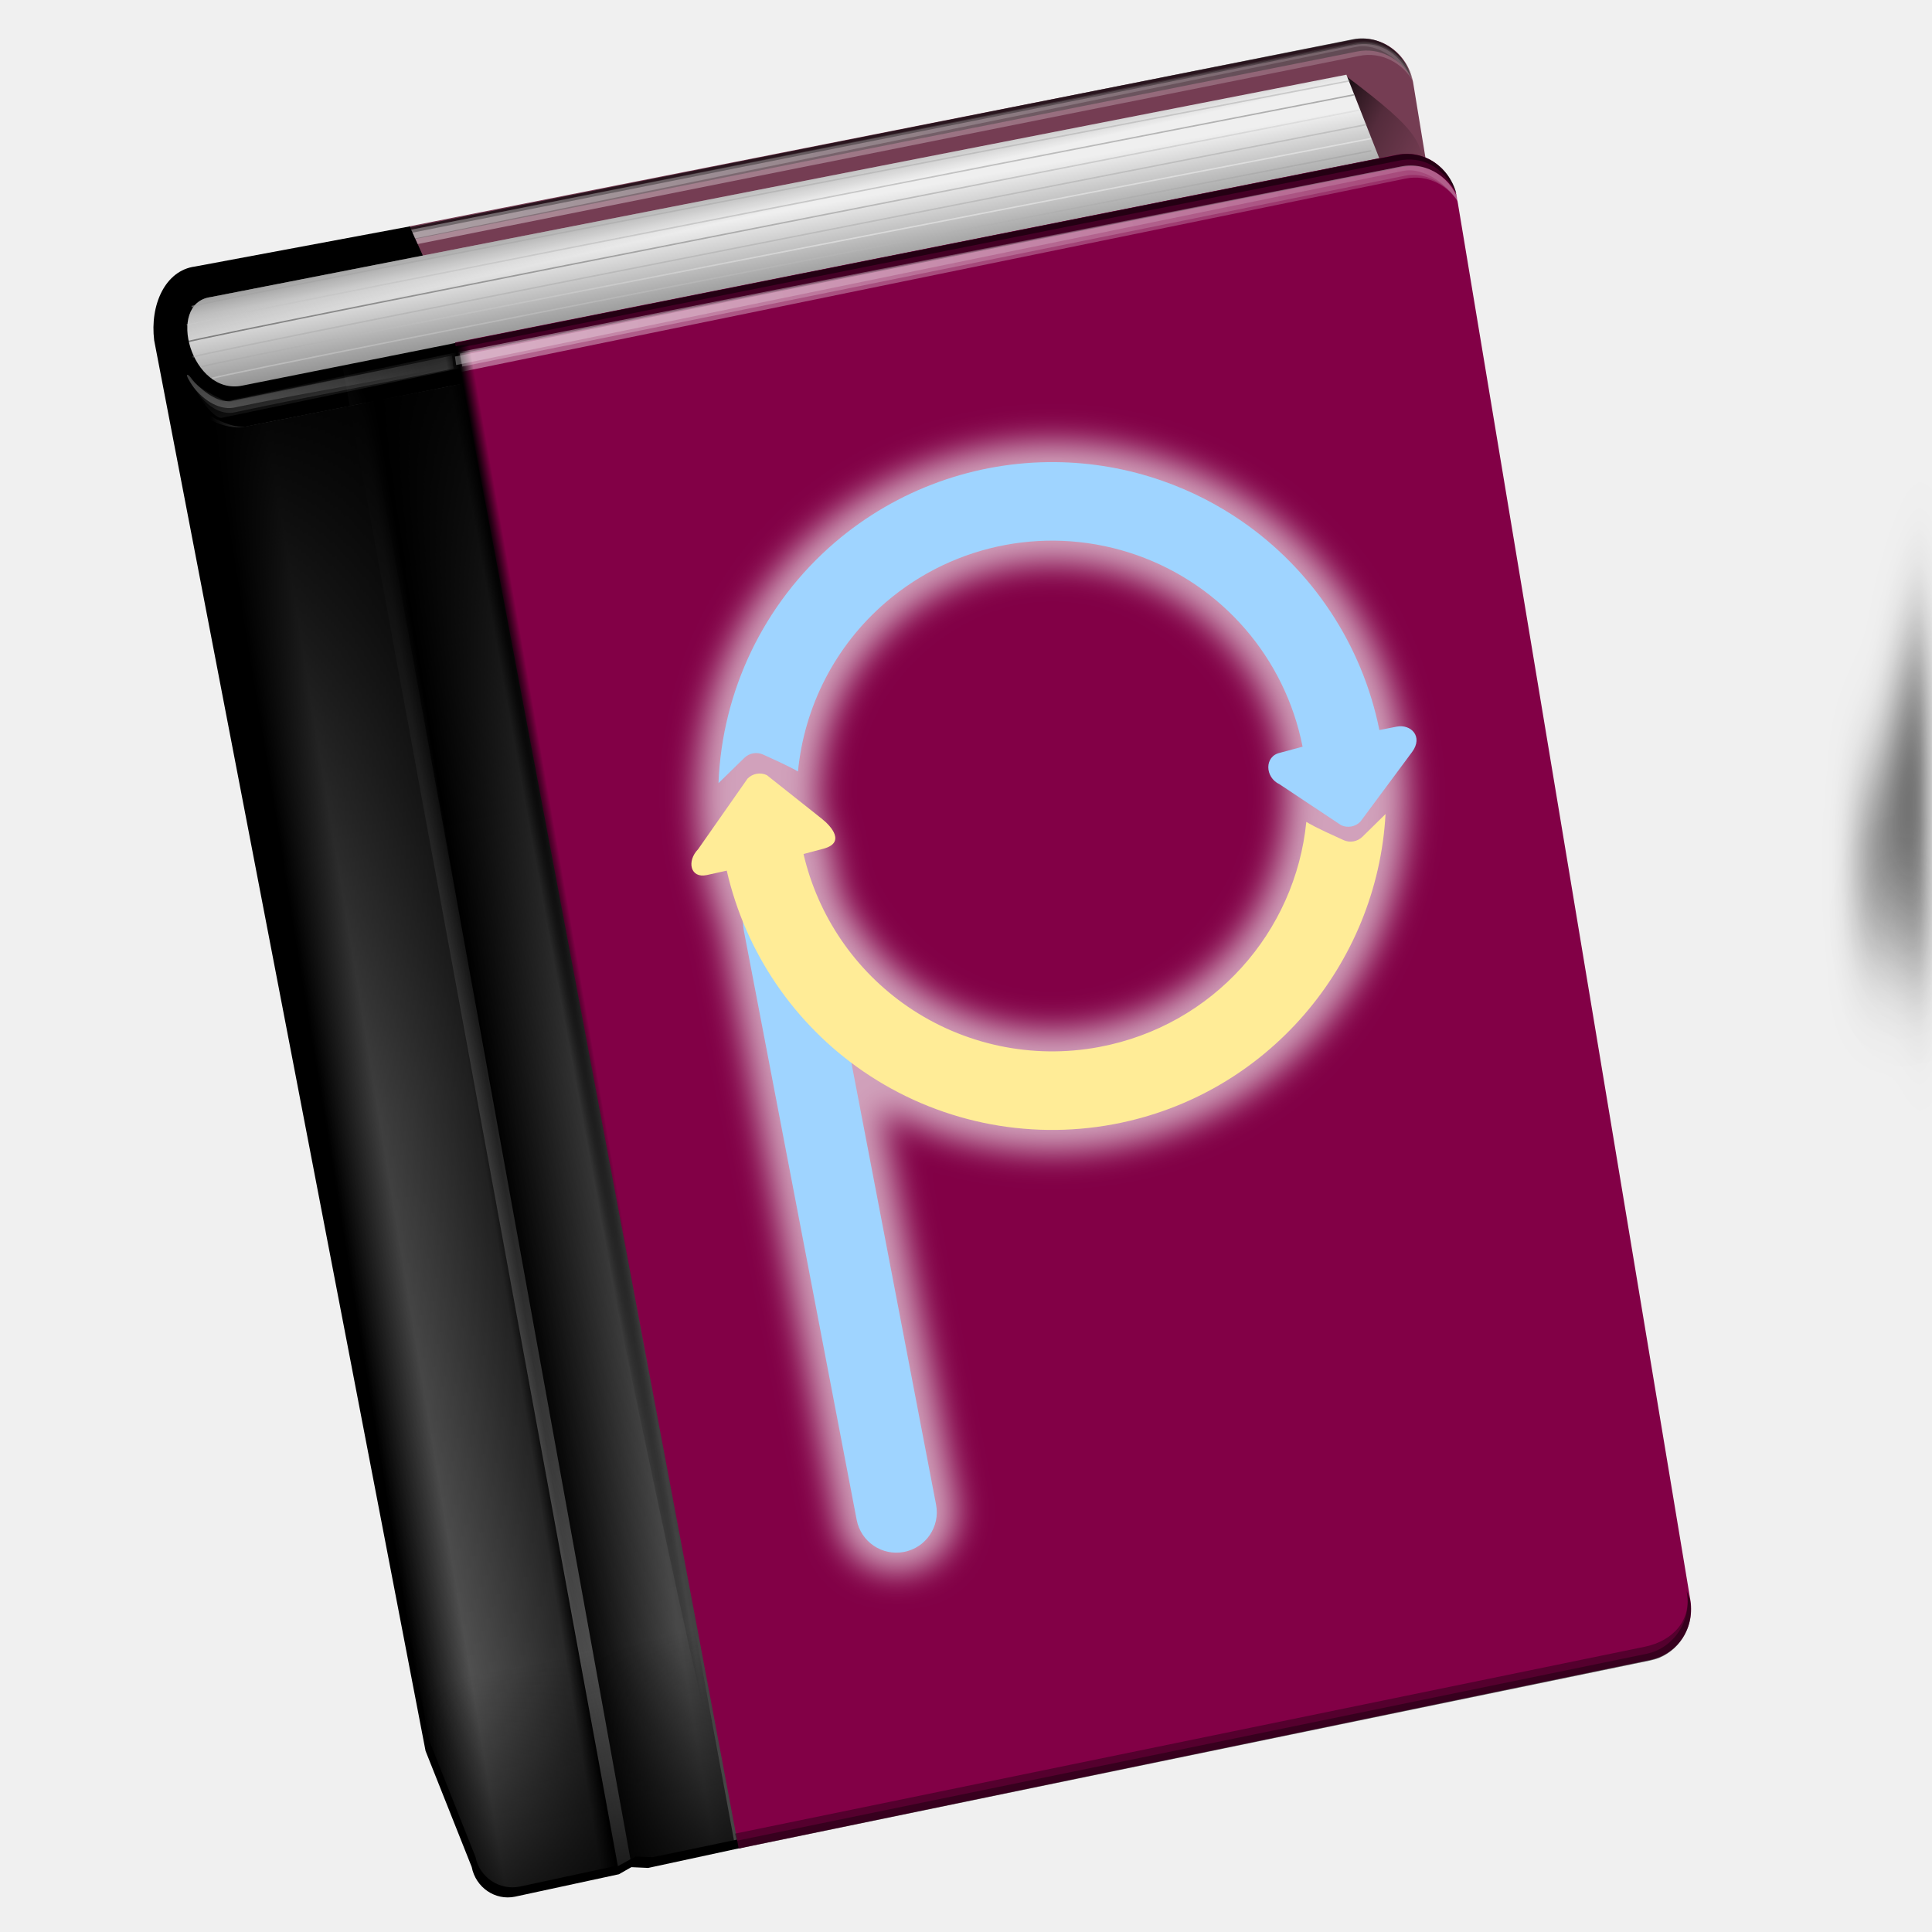
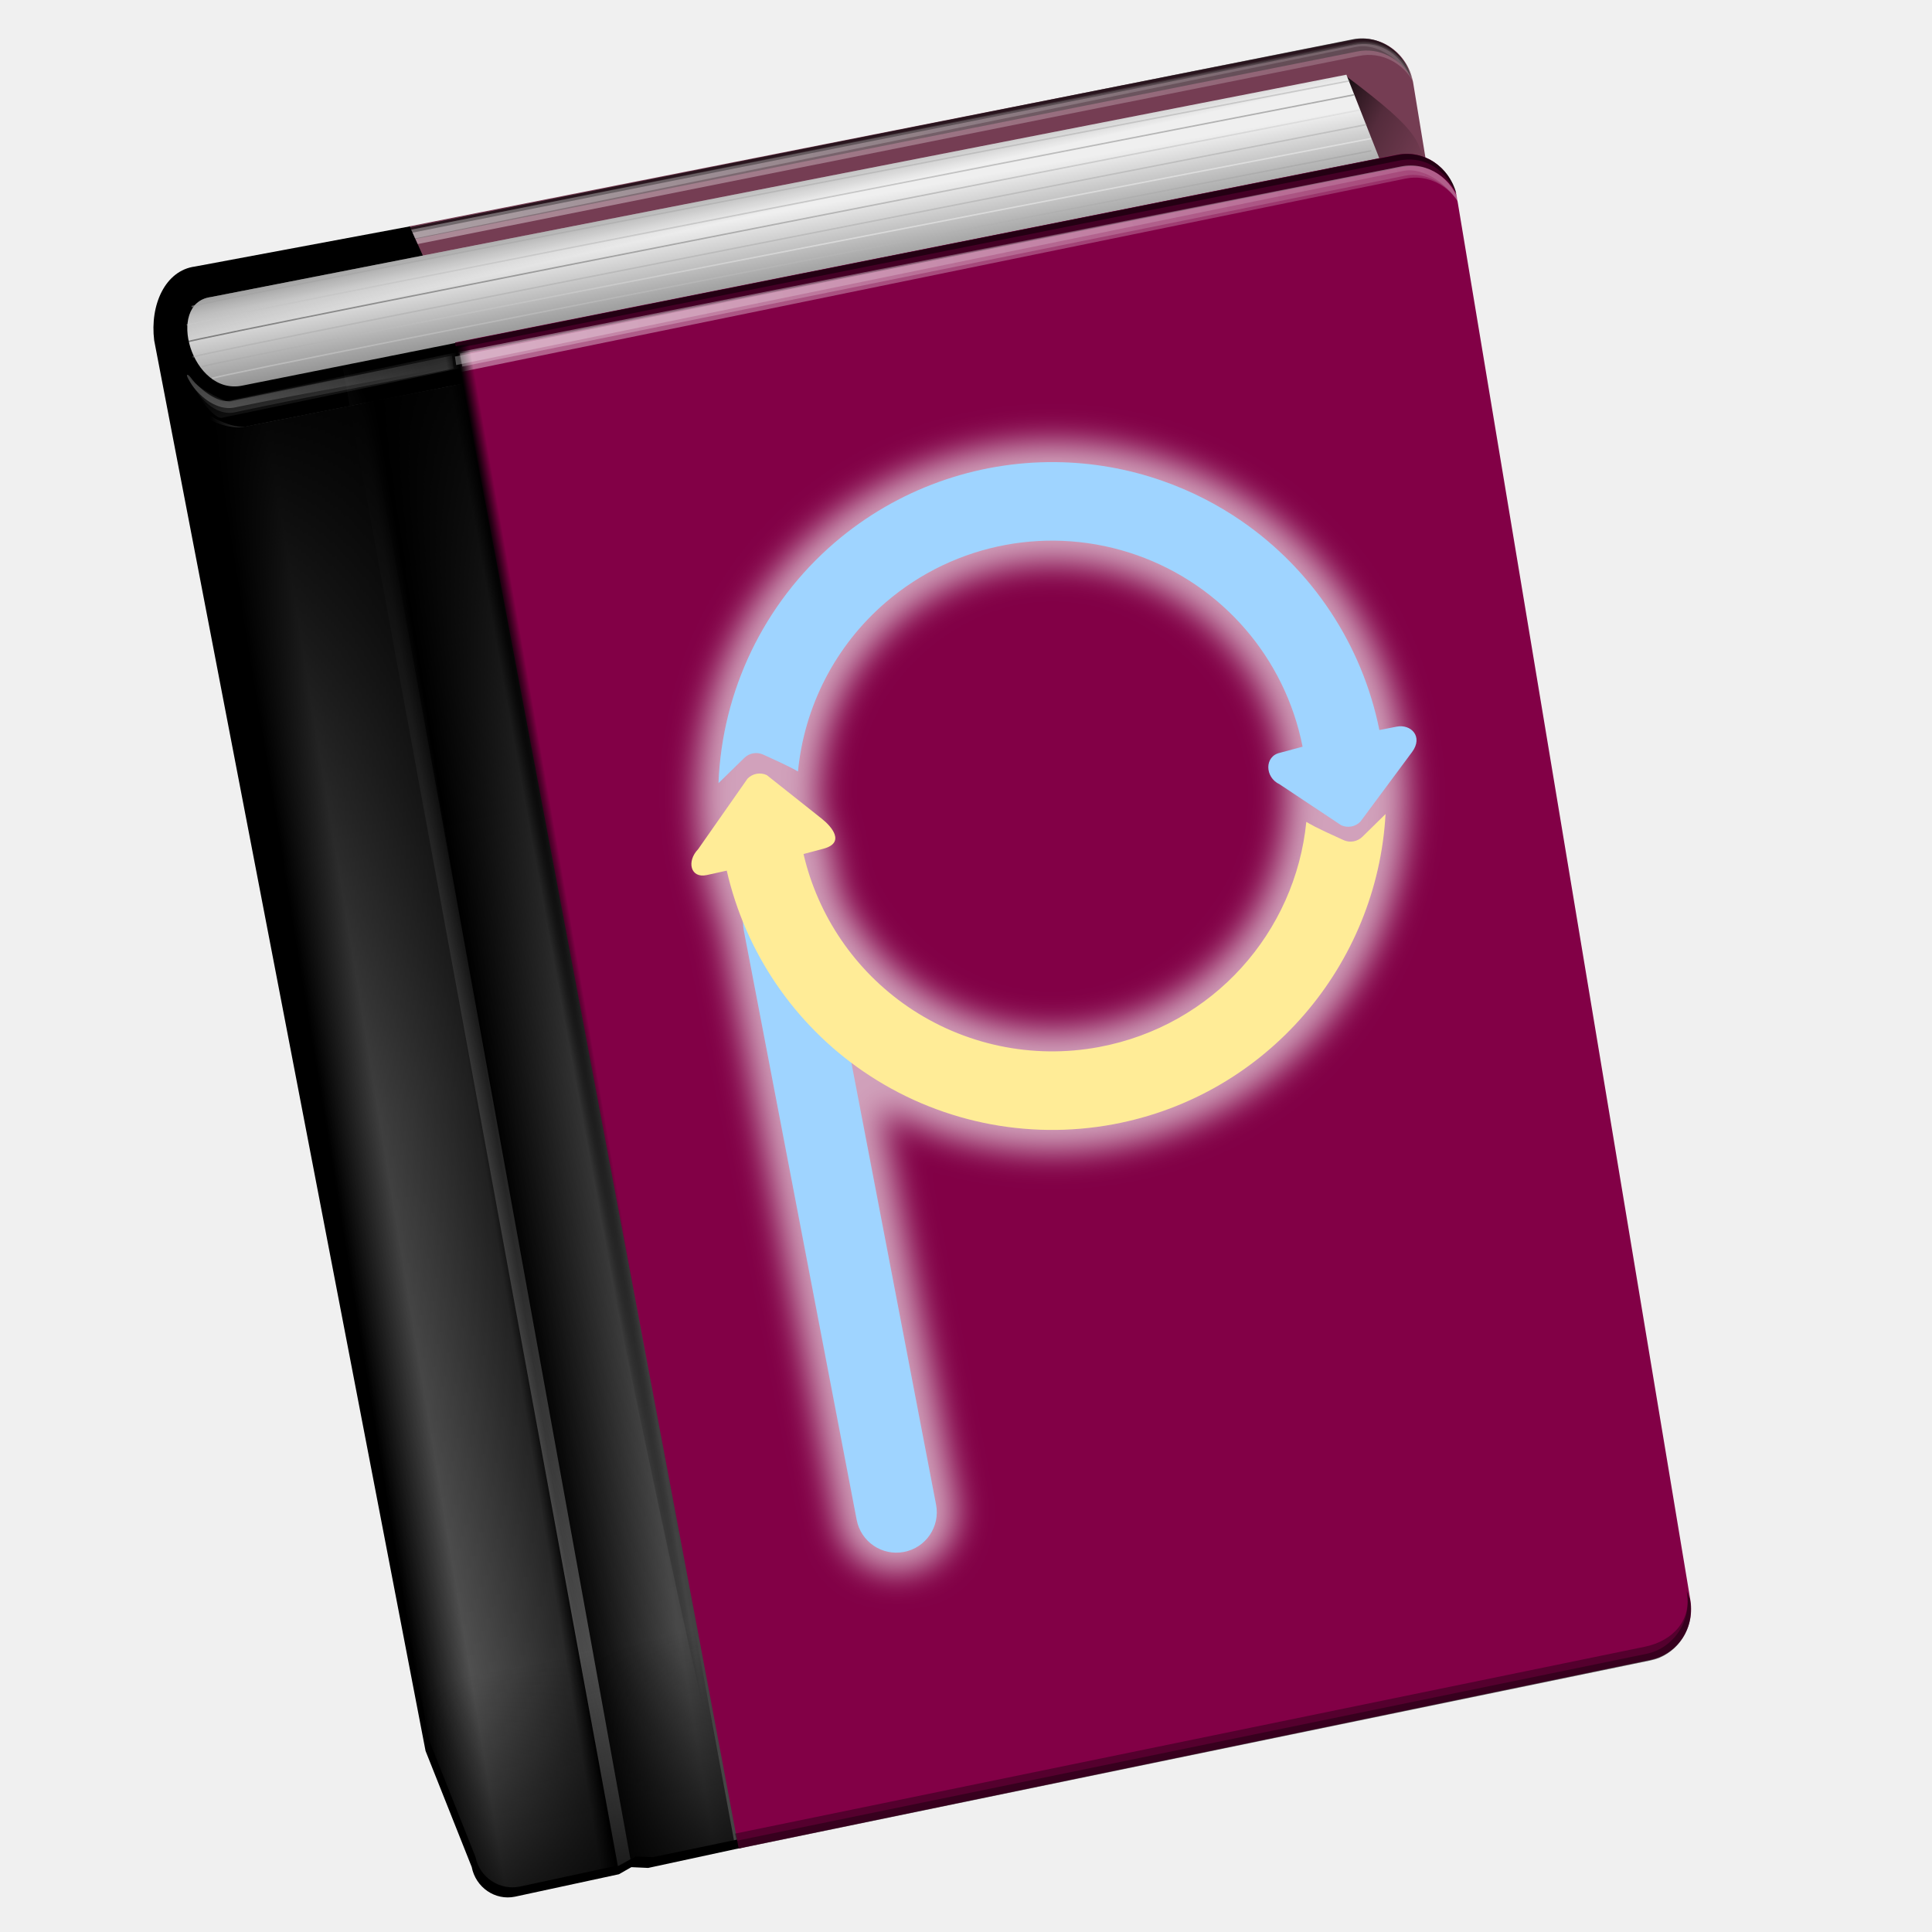
<svg xmlns="http://www.w3.org/2000/svg" xmlns:xlink="http://www.w3.org/1999/xlink" version="1.0" viewBox="0 0 128 128" xml:space="preserve" id="svg191">
  <defs id="defs113">
    <linearGradient id="a">
      <stop offset="0" id="stop4" />
      <stop stop-color="#fff" offset="1" id="stop6" />
    </linearGradient>
    <linearGradient id="d">
      <stop offset="0" id="stop9" />
      <stop stop-opacity=".599" offset=".25" id="stop11" />
      <stop stop-opacity=".278" offset=".5" id="stop13" />
      <stop stop-opacity="0" offset="1" id="stop15" />
    </linearGradient>
    <linearGradient id="b">
      <stop stop-color="#fff" offset="0" id="stop18" />
      <stop stop-color="#fff" stop-opacity="0" offset="1" id="stop20" />
    </linearGradient>
    <linearGradient id="ac" x1="28.947" x2="28.947" y1="125.9" y2="104.96" gradientTransform="matrix(0.9216438,-0.1879265,0.1812312,0.9491308,-8.297663,15.51649)" gradientUnits="userSpaceOnUse">
      <stop offset="0" id="stop23" />
      <stop stop-opacity="0" offset="1" id="stop25" />
    </linearGradient>
    <linearGradient id="c" x1="4.911" x2="58.885" y1="44.649" y2="36.866" gradientTransform="matrix(2.489808,-1.053279,-1.019178,-2.563337,38.01402,153.9582)" gradientUnits="userSpaceOnUse" xlink:href="#b" />
    <radialGradient id="f" cx="-36.858" cy="75.225" r=".972" gradientTransform="matrix(0.8758842,-0.1612775,-18.24459,-102.7357,1434.863,7744.626)" gradientUnits="userSpaceOnUse">
      <stop offset="0" id="stop29" />
      <stop stop-opacity="0" offset="1" id="stop31" />
    </radialGradient>
    <linearGradient id="y" x1="20.607" x2="14.044" y1="54.213" y2="16.438" gradientTransform="matrix(2.364175,-1.000129,-0.9678011,-2.434095,42.46787,171.4356)" gradientUnits="userSpaceOnUse" xlink:href="#d" />
    <linearGradient id="x" x1="6.281" x2="14.312" y1="35.764" y2="35.764" gradientTransform="matrix(2.364175,-1.000129,-0.9678011,-2.434095,42.46787,171.4356)" gradientUnits="userSpaceOnUse">
      <stop stop-color="#fff" offset="0" id="stop35" />
      <stop stop-color="#fff" stop-opacity="0" offset="1" id="stop37" />
    </linearGradient>
    <linearGradient id="w" x1="5.324" x2="16.25" y1="55.63" y2="54.984" gradientTransform="matrix(2.364175,-1.000129,-0.9678011,-2.434095,42.46787,171.4356)" gradientUnits="userSpaceOnUse" xlink:href="#b" />
    <linearGradient id="v" x1="15.688" x2="16.753" y1="48.891" y2="55.438" gradientTransform="matrix(2.364175,-1.000129,-0.9678011,-2.434095,42.46787,171.4356)" gradientUnits="userSpaceOnUse" xlink:href="#b" />
    <linearGradient id="u" x1="15.688" x2="16.25" y1="48.891" y2="54.984" gradientTransform="matrix(2.364175,-1.000129,-0.9678011,-2.434095,42.46787,171.4356)" gradientUnits="userSpaceOnUse" xlink:href="#b" />
    <linearGradient id="t" x1="15.214" x2="14.702" y1="58.94" y2="56.033" gradientTransform="matrix(2.364175,-1.000129,-0.9678011,-2.434095,42.46787,171.4356)" gradientUnits="userSpaceOnUse">
      <stop offset="0" id="stop43" />
      <stop stop-opacity="0" offset="1" id="stop45" />
    </linearGradient>
    <linearGradient id="s" x1="4.911" x2="58.885" y1="44.649" y2="36.866" gradientTransform="matrix(2.489808,-1.053279,-1.019178,-2.563337,34.9238,145.7345)" gradientUnits="userSpaceOnUse" xlink:href="#b" />
    <linearGradient id="r" x1="4.911" x2="58.885" y1="44.649" y2="36.866" gradientTransform="matrix(2.489808,-1.053279,-1.019178,-2.563337,34.94167,145.8318)" gradientUnits="userSpaceOnUse" xlink:href="#b" />
    <linearGradient id="q" x1="32.439" x2="33.05" y1="40" y2="42.763" gradientTransform="matrix(2.489808,-1.053279,-1.019178,-2.563337,38.01402,153.9582)" gradientUnits="userSpaceOnUse">
      <stop stop-color="#626262" offset="0" id="stop50" />
      <stop stop-color="#efefef" offset="1" id="stop52" />
    </linearGradient>
    <linearGradient id="p" x1="4.518" x2="18.827" y1="41.237" y2="38.016" gradientTransform="matrix(2.364175,-1.000129,-0.9678011,-2.434095,42.46787,171.4356)" gradientUnits="userSpaceOnUse">
      <stop stop-color="#fff" stop-opacity="0" offset="0" id="stop55" />
      <stop stop-color="#fff" stop-opacity="0" offset=".185" id="stop57" />
      <stop stop-color="#fff" stop-opacity=".336" offset=".281" id="stop59" />
      <stop stop-color="#fff" stop-opacity=".17" offset=".451" id="stop61" />
      <stop stop-color="#fff" stop-opacity="0" offset=".479" id="stop63" />
      <stop stop-color="#fff" stop-opacity=".307" offset=".656" id="stop65" />
      <stop stop-color="#fff" stop-opacity="0" offset="1" id="stop67" />
    </linearGradient>
    <linearGradient id="o" x1="36.992" x2="38.914" y1="42.161" y2="39.759" gradientTransform="matrix(2.489808,-1.053279,-1.019178,-2.563337,38.01402,153.9582)" gradientUnits="userSpaceOnUse" xlink:href="#d" />
    <linearGradient id="n" x1="82.312" x2="72.327" y1="61.875" y2="133.31" gradientTransform="matrix(0.8998931,-0.2978009,-0.2879106,-0.9265859,18.18474,140.3125)" gradientUnits="userSpaceOnUse" xlink:href="#a" />
    <linearGradient id="m" x1="82.312" x2="72.327" y1="61.875" y2="133.31" gradientTransform="matrix(0.8998931,-0.2978009,-0.2879106,-0.9265859,19.62526,144.9433)" gradientUnits="userSpaceOnUse" xlink:href="#a" />
    <linearGradient id="l" x1="82.312" x2="36.312" y1="61.875" y2="128.31" gradientTransform="matrix(0.8998931,-0.2978009,-0.2879106,-0.9265859,18.47339,141.2344)" gradientUnits="userSpaceOnUse" xlink:href="#a" />
    <linearGradient id="k" x1="34.562" x2="44.062" y1="99.375" y2="125.12" gradientTransform="matrix(0.8998931,-0.2978009,-0.2879106,-0.9265859,19.25049,143.7395)" gradientUnits="userSpaceOnUse" xlink:href="#a" />
    <linearGradient id="j" x1="39.812" x2="45.312" y1="79.125" y2="138.88" gradientTransform="matrix(0.8998931,-0.2978009,-0.2879106,-0.9265859,18.96319,142.8069)" gradientUnits="userSpaceOnUse" xlink:href="#a" />
    <linearGradient id="i" x1="74.062" x2="108.06" y1="85.125" y2="126.06" gradientTransform="matrix(0.8998931,-0.2978009,-0.2879106,-0.9265859,18.67455,141.8851)" gradientUnits="userSpaceOnUse" xlink:href="#a" />
    <linearGradient id="ab" x1="52.985" x2="113.22" y1="68.39" y2="49.39" gradientTransform="matrix(.82935 -.29897 -.29043 -.85441 20.883 137.14)" gradientUnits="userSpaceOnUse">
      <stop stop-color="#a90687" offset="0" id="stop77" />
      <stop stop-color="#a90687" stop-opacity="0" offset="1" id="stop79" />
    </linearGradient>
    <linearGradient id="aa" x1="68.236" x2="70.711" y1="120.29" y2="86.634" gradientTransform="matrix(.85227 -.19735 .1918 .87799 -3.9216 19.413)" gradientUnits="userSpaceOnUse">
      <stop stop-color="#870050" offset="0" id="stop82" />
      <stop stop-color="#870050" stop-opacity="0" offset="1" id="stop84" />
    </linearGradient>
    <linearGradient id="z" x1="92.146" x2="59.409" y1="-60.187" y2="214.47" gradientTransform="matrix(0.8685241,-0.2874218,-0.2778786,-0.8942903,20.37036,139.8217)" gradientUnits="userSpaceOnUse">
      <stop stop-color="#820046" offset=".15" id="stop87" />
      <stop stop-color="#820046" offset=".316" id="stop89" />
      <stop stop-color="#820046" offset=".603" id="stop91" />
      <stop stop-color="#820046" offset=".841" id="stop93" />
      <stop stop-color="#810148" offset="1" id="stop95" />
    </linearGradient>
    <linearGradient id="h" x1="150.96" x2="112.03" y1="192.35" y2="137.27" gradientTransform="matrix(0.56254,0,0,0.56797,-14.991,-11.702)" gradientUnits="userSpaceOnUse">
      <stop stop-color="#ffd43b" offset="0" id="stop98" />
      <stop stop-color="#ffe873" offset="1" id="stop100" />
    </linearGradient>
    <linearGradient id="g" x1="26.649" x2="135.67" y1="20.604" y2="114.4" gradientTransform="matrix(0.56254,0,0,0.56797,-14.991,-11.702)" gradientUnits="userSpaceOnUse">
      <stop stop-color="#5a9fd4" offset="0" id="stop103" />
      <stop stop-color="#306998" offset="1" id="stop105" />
    </linearGradient>
    <radialGradient id="e" cx="61.519" cy="132.29" r="29.037" gradientTransform="matrix(1.7491e-8,-0.23995,1.0547,3.7915e-7,-83.701,142.46)" gradientUnits="userSpaceOnUse">
      <stop stop-color="#b8b8b8" stop-opacity=".498" offset="0" id="stop108" />
      <stop stop-color="#7f7f7f" stop-opacity="0" offset="1" id="stop110" />
    </radialGradient>
    <linearGradient xlink:href="#b" id="linearGradient1247" gradientUnits="userSpaceOnUse" gradientTransform="matrix(2.489808,-1.053279,-1.019178,-2.563337,38.01402,153.9582)" x1="4.911" y1="44.649" x2="58.885" y2="36.866" />
    <linearGradient xlink:href="#b" id="linearGradient1249" gradientUnits="userSpaceOnUse" gradientTransform="matrix(2.489808,-1.053279,-1.019178,-2.563337,38.01402,153.9582)" x1="4.911" y1="44.649" x2="58.885" y2="36.866" />
-     <filter style="color-interpolation-filters:sRGB" id="filter5665" x="-0.155" y="-0.154" width="1.309" height="1.309">
-       <feGaussianBlur stdDeviation="2.432" id="feGaussianBlur5667" />
-     </filter>
-     <filter style="color-interpolation-filters:sRGB" id="filter18130" x="-1.441" y="-0.276" width="3.881" height="1.552">
-       <feGaussianBlur stdDeviation="2.07" id="feGaussianBlur18132" />
-     </filter>
    <filter style="color-interpolation-filters:sRGB" id="filter1324" x="-0.167" y="-0.098" width="1.335" height="1.195">
      <feGaussianBlur stdDeviation="1.054" id="feGaussianBlur1326" />
    </filter>
  </defs>
  <path d="M 46.536,114.742 27.1,14.998 89.641,2.629 c 1.85,-0.385 3.604,0.889 3.975,2.794 L 109.47,102.13 c 0.371,1.905 -0.785,3.697 -2.636,4.081 z" fill="#753d53" id="path115" style="stroke-width:1.075" />
  <path d="m 89.085,4.966 c 5.447,4.104 5.052,4.422 5.456,7.473 l -7.287,2.686 z" fill="url(#o)" fill-rule="evenodd" id="path117" style="fill:url(#o);stroke-width:1.075" />
  <path d="m 49.153,122.415 -6.208,1.34 -1.115,-0.051 -0.827,0.47 -6.879,1.485 c -1.319,0.275 -2.608,-0.608 -2.872,-1.966 l -3.058,-7.69 -17.979,-93.451 c -0.293,-2.366 0.738,-4.633 2.698,-4.893 l 14.236,-2.66 3.427,7.659 c 0.961,0.168 1.763,0.929 1.967,1.975 l 18.445,94.853 c 0.265,1.358 -0.516,2.654 -1.835,2.929 z" id="path119" style="stroke-width:1.075" />
  <path d="m 49.462,121.746 -6.216,1.297 -1.142,-0.05 -0.826,0.527 -6.838,1.471 c -1.319,0.275 -2.671,-0.599 -2.936,-1.957 L 28.45,115.351 10.766,24.555 c 0.441,1.362 3.882,3.967 5.529,3.703 l 15.764,-3.115 c 4.111,31.781 11.02,63.927 17.403,96.602 z" fill="url(#p)" id="path121" style="fill:url(#p);stroke-width:1.075" />
  <path d="M 91.378,10.477 89.202,4.949 13.969,19.681 c -3.032,0.402 -1.271,6.584 2.105,5.863 z" fill="url(#q)" fill-rule="evenodd" id="path123" style="fill:url(#q);stroke-width:1.075" />
  <path d="m 27.168,15.061 62.414,-12.448 c 1.765,-0.367 3.45,0.792 3.923,2.551 C 92.804,3.886 91.374,3.108 89.901,3.414 L 27.331,15.87 Z" fill-opacity="0.476" id="path125" style="stroke-width:1.075" />
  <path d="M 27.247,15.216 89.731,2.904 C 91.496,2.537 93.18,3.696 93.654,5.455 92.952,4.177 91.522,3.399 90.049,3.705 L 27.672,16.17 Z" fill="url(#r)" opacity="0.492" id="path127" style="fill:url(#r);stroke-width:1.075" />
  <path d="M 27.246,15.221 89.713,2.809 C 91.478,2.442 93.162,3.601 93.636,5.36 92.934,4.082 91.305,2.803 89.832,3.109 L 27.497,15.795 Z" fill="url(#s)" opacity="0.344" id="path129" style="fill:url(#s);stroke-width:1.075" />
  <path d="M 12.044,22.733 C 13.844,22.137 90.104,7.285 90.104,7.285" fill="none" opacity="0.398" stroke="url(#i)" stroke-width="0.096" id="path131" style="stroke:url(#i)" />
  <path d="M 12.767,23.65 C 14.567,23.055 90.536,8.253 90.536,8.253" fill="none" opacity="0.398" stroke="url(#j)" stroke-width="0.096" id="path133" style="stroke:url(#j)" />
  <path d="M 13.362,24.295 C 15.162,23.7 90.824,9.18 90.824,9.18" fill="none" opacity="0.398" stroke="url(#k)" stroke-width="0.096" id="path135" style="stroke:url(#k)" />
  <path d="M 12.373,21.533 C 14.172,20.937 89.704,6.281 89.704,6.281" fill="none" opacity="0.398" stroke="url(#l)" stroke-width="0.096" id="path137" style="stroke:url(#l)" />
  <path d="M 14.042,25.068 C 15.842,24.473 90.856,9.987 90.856,9.987" fill="none" opacity="0.398" stroke="url(#m)" stroke-width="0.096" id="path139" style="stroke:url(#m)" />
  <path d="M 12.696,20.314 C 14.496,19.718 89.416,5.355 89.416,5.355" fill="none" opacity="0.398" stroke="url(#n)" stroke-width="0.096" id="path141" style="stroke:url(#n)" />
  <path d="m 27.168,15.061 62.414,-12.448 c 1.765,-0.367 3.45,0.792 3.923,2.551 C 92.647,3.321 91.16,2.683 89.687,2.99 L 27.297,15.42 Z" fill-opacity="0.476" opacity="0.69" id="path143" style="stroke-width:1.075" />
  <path d="M 91.378,10.477 89.202,4.949 13.969,19.681 c -3.032,0.402 -1.271,6.584 2.105,5.863 z" fill="url(#t)" fill-rule="evenodd" id="path145" style="fill:url(#t);stroke-width:1.075" />
  <path d="m 12.399,24.839 c 0.283,0.641 1.901,1.724 2.341,1.764 5.151,-1.083 10.301,-2.166 15.451,-3.249 0.082,0.35 0.164,0.701 0.245,1.051 -5.235,1.089 -10.469,2.178 -15.704,3.267 -0.607,0.177 -1.95,-1.88 -2.335,-2.833 z" fill="url(#u)" fill-rule="evenodd" opacity="0.422" id="path147" style="fill:url(#u);stroke-width:1.075" />
  <path d="m 12.399,24.839 c 0.283,0.641 2.367,1.746 2.808,1.787 5.151,-1.083 9.579,-1.986 14.73,-3.069 0.082,0.35 0.037,0.505 0.119,0.856 -5.235,1.089 -8.831,1.691 -14.485,2.9 -1.562,0.334 -2.787,-1.52 -3.173,-2.473 z" fill="url(#v)" fill-rule="evenodd" opacity="0.422" id="path149" style="fill:url(#v);stroke-width:1.075" />
  <path d="m 12.399,24.839 c 0.115,-0.053 0.315,0.312 0.533,0.534 0.632,0.642 1.663,1.413 2.51,1.153 5.151,-1.083 9.344,-1.887 14.495,-2.97 0.082,0.35 -0.075,0.331 0.007,0.681 -5.235,1.089 -9.231,1.685 -14.466,2.774 -1.092,0.181 -2.167,-0.66 -2.749,-1.487 -0.169,-0.24 -0.405,-0.659 -0.33,-0.686 z" fill="url(#w)" fill-rule="evenodd" opacity="0.422" id="path151" style="fill:url(#w);stroke-width:1.075" />
  <path d="M 40.937,123.64 22.712,24.381 23.837,24.171 41.767,123.177 Z" fill="url(#x)" opacity="0.369" id="path153" style="fill:url(#x);stroke-width:1.075" />
  <path d="m 48.689,117.982 -6.216,1.297 -1.142,-0.05 -0.826,0.527 -6.838,1.471 c -1.319,0.275 -2.671,-0.599 -2.936,-1.957 L 27.677,111.588 10.767,24.55 c 0.441,1.362 3.207,4.189 5.529,3.703 l 15.764,-3.115 c 4.111,31.781 10.246,60.169 16.629,92.844 z" fill="url(#y)" id="path155" style="fill:url(#y);stroke-width:1.075" />
  <path d="M 48.94,122.463 30.158,22.69 92.544,10.254 c 1.85,-0.385 3.604,0.889 3.975,2.794 L 111.971,105.893 c 0.371,1.905 -0.785,3.697 -2.635,4.081 z" fill="url(#z)" id="path157" style="fill:url(#z);stroke-width:1.075" />
  <path d="m 30.15,22.714 62.414,-12.448 c 1.765,-0.367 3.45,0.792 3.923,2.551 -0.702,-1.278 -2.131,-2.057 -3.605,-1.75 L 30.313,23.523 Z" fill-opacity="0.476" id="path159" style="stroke-width:1.075" />
  <path d="m 30.32,23.344 62.484,-12.312 c 1.765,-0.367 3.45,0.792 3.923,2.551 -0.702,-1.278 -2.131,-2.057 -3.605,-1.75 L 30.533,24.644 Z" fill="url(#c)" opacity="0.492" id="path161" style="fill:url(#linearGradient1247);stroke-width:1.075" />
  <path d="M 49.01,121.863 C 48.027,122.049 38.791,77.951 28.423,23.277 l 3.619,-0.686 c 10.354,54.677 17.949,99.086 16.968,99.272 z" fill="url(#f)" id="path163" style="fill:url(#f);stroke-width:1.075" />
  <path d="M 30.142,23.623 92.803,11.032 c 1.765,-0.367 3.45,0.792 3.923,2.551 -0.702,-1.278 -2.331,-2.558 -3.804,-2.251 L 30.222,24.185 Z" fill="url(#c)" opacity="0.344" id="path165" style="fill:url(#linearGradient1249);stroke-width:1.075" />
  <path d="M 30.463,23.429 92.803,11.031 c 1.765,-0.367 3.45,0.792 3.923,2.551 -0.702,-1.278 -2.184,-2.245 -3.657,-1.939 L 30.629,24.285 Z" fill="url(#c)" opacity="0.344" id="path169" style="fill:url(#c);stroke-width:1.075" />
  <path d="m 30.15,22.714 62.414,-12.448 c 1.765,-0.367 3.45,0.792 3.923,2.551 -0.858,-1.843 -2.345,-2.481 -3.819,-2.175 l -62.39,12.431 z" fill-opacity="0.476" id="path171" style="stroke-width:1.075" />
  <path d="m 109.958,109.823 c -0.208,0.089 -0.464,0.157 -0.695,0.205 l -60.335,12.448 -0.141,-0.518 60.296,-12.387 c 1.85,-0.385 3.037,-2.243 2.666,-4.149 l 0.212,0.532 c 0.325,1.667 -0.545,3.241 -2.001,3.868 z" opacity="0.348" id="path173" style="stroke-width:1.075" />
  <path d="m 25.979,103.497 2.476,12.525 3.288,8.133 1.031,0.966 2.035,0.021 6.509,-1.371 0.449,-0.309 6.924,-1.194 -4.139,-22.34 z" fill="url(#ac)" fill-rule="evenodd" id="path177" style="fill:url(#ac);stroke-width:1.075" />
  <path d="m 109.958,109.823 c -0.208,0.089 -0.464,0.157 -0.695,0.205 l -60.335,12.448 -0.232,-0.992 60.295,-12.387 c 1.85,-0.385 3.128,-1.769 2.756,-3.674 l 0.212,0.532 c 0.325,1.667 -0.545,3.241 -2.001,3.868 z" opacity="0.348" id="path179" style="stroke-width:1.075" />
  <g id="path5124" transform="translate(0,0.6997811)" />
  <g id="path5176" transform="translate(0,0.6997811)" />
-   <g id="g1114" transform="translate(80)">
-     <path id="path5654" style="color:#000000;opacity:0.57;fill:#000000;fill-opacity:1;stroke-width:0.865;stroke-linecap:round;stroke-linejoin:round;-inkscape-stroke:none;filter:url(#filter5665)" d="m 64.236,47.127 c -6.536,0.134 -12.832,3.955 -15.963,9.695 -3.245,5.703 -3.165,13.101 0.199,18.734 0.395,2.431 0.392,3.614 1.187,5.162 1.254,1.761 2.244,1.351 3.822,0.438 5.157,3.925 12.382,4.859 18.37,2.385 5.969,-2.351 10.506,-7.947 11.535,-14.285 0.783,-4.447 -0.097,-9.164 -2.442,-13.024 -0.319,-0.447 0.136,-1.213 0.131,-1.789 0.41,-1.326 -0.384,-2.426 -1.655,-3.151 -1.066,-0.66 -2.098,-1.027 -2.997,-0.152 -3.431,-2.705 -7.819,-4.143 -12.186,-4.014 z m 1.238,7.99 c 1.932,0.128 3.827,0.776 5.428,1.865 -1.311,1.372 -0.381,3.388 1.395,4.04 1.959,-1.664 1.523,0.606 2.431,0.466 1.885,3.989 0.995,9.06 -2.139,12.166 -3.137,3.293 -8.408,4.241 -12.49,2.227 -0.36,-0.258 -1.401,-0.427 -0.811,-0.921 1.033,-1.488 -0.119,-2.823 -1.861,-3.323 -0.923,-0.308 -1.529,-0.937 -2.453,-0.809 -2.031,-4.001 -1.217,-9.199 1.941,-12.386 2.188,-2.294 5.397,-3.533 8.559,-3.325 z M 55.094,75.309 53.516,76.834 C 53.24,76.056 52.802,75.294 52.623,74.507 c 0.344,-0.355 1.102,-0.263 1.466,0.146 z" transform="matrix(1.080004,0.7398851,-0.7398851,1.080004,48.58963,-66.49057)" />
-     <path style="opacity:0.57;fill:#000000;fill-opacity:1;stroke:#000000;stroke-width:9;stroke-linecap:round;stroke-linejoin:round;stroke-dasharray:none;stroke-opacity:1;filter:url(#filter18130)" d="m 53.68,60.43 6.571,34.309" id="path18128" transform="matrix(1.138944,0,0,1.138944,-9.236331,-7.711059)" />
-   </g>
  <path id="path1224" style="opacity:0.631;fill:none;fill-opacity:1;stroke:#ffffff;stroke-width:8;stroke-linecap:round;stroke-linejoin:round;stroke-dasharray:none;stroke-opacity:1;filter:url(#filter1324)" d="m 50.947,56.265 8.47,43.93 M 89.22,52.774 a 19.5,19.5 0 0 1 -19.5,19.5 19.5,19.5 0 0 1 -19.5,-19.5 19.5,19.5 0 0 1 19.5,-19.5 19.5,19.5 0 0 1 19.5,19.5 z" />
  <path id="path14212" style="color:#000000;fill:#9fd4ff;fill-opacity:1;stroke-width:1.139;stroke-linecap:round;stroke-linejoin:round;-inkscape-stroke:none" d="m 69.922,30.617 c -5.274,-0.05 -10.484,1.788 -14.608,5.321 -4.732,4.054 -7.476,9.863 -7.712,15.947 0.528,-0.51 1.075,-1.048 1.711,-1.671 0.33,-0.323 0.825,-0.412 1.246,-0.222 1.682,0.758 2.07,0.981 2.309,1.121 0.414,-4.295 2.463,-8.336 5.833,-11.223 4.593,-3.935 10.924,-5.118 16.628,-3.108 5.652,1.992 9.814,6.817 10.971,12.689 l -1.494,0.401 c -1.05,0.229 -1.01,1.631 -0.036,2.085 l 4.083,2.715 c 0.433,0.202 0.946,0.105 1.279,-0.238 l 3.421,-4.611 c 0.762,-1.027 -0.081,-1.867 -1.023,-1.681 -0.381,0.075 -1.143,0.225 -1.143,0.225 C 90.239,42.675 86.92,37.731 82.248,34.514 80.663,33.423 78.921,32.53 77.059,31.874 74.731,31.053 72.32,30.64 69.923,30.617 Z M 52.235,58.461 c -0.278,-0.035 -0.561,-0.026 -0.836,0.027 -1.451,0.278 -2.402,1.681 -2.124,3.132 l 7.483,39.076 c 0.278,1.451 1.681,2.402 3.132,2.124 1.452,-0.277 2.405,-1.68 2.127,-3.132 L 54.531,60.612 c -0.219,-1.139 -1.145,-2.007 -2.296,-2.151 z" />
  <path id="path1107" style="color:#000000;fill:#ffec97;fill-opacity:1;stroke-width:1.132;stroke-linecap:round;stroke-linejoin:round;-inkscape-stroke:none" d="m 91.794,53.934 c -0.475,0.463 -0.967,0.951 -1.532,1.505 -0.33,0.323 -0.824,0.411 -1.245,0.222 -2.016,-0.908 -2.21,-1.064 -2.47,-1.21 -0.724,7.29 -6.151,13.501 -13.734,14.918 -4.411,0.824 -8.965,-0.138 -12.667,-2.674 -3.495,-2.395 -5.953,-6.005 -6.911,-10.114 l 1.322,-0.352 c 1.457,-0.388 0.559,-1.455 -0.105,-1.981 l -3.649,-2.895 c -0.432,-0.201 -0.945,-0.108 -1.278,0.234 l -3.272,4.675 c -0.773,0.797 -0.517,1.947 0.569,1.714 l 1.328,-0.294 c 1.239,5.404 4.462,10.162 9.054,13.307 4.839,3.315 10.8,4.574 16.566,3.496 10.209,-1.908 17.482,-10.608 18.025,-20.552 z" />
</svg>
